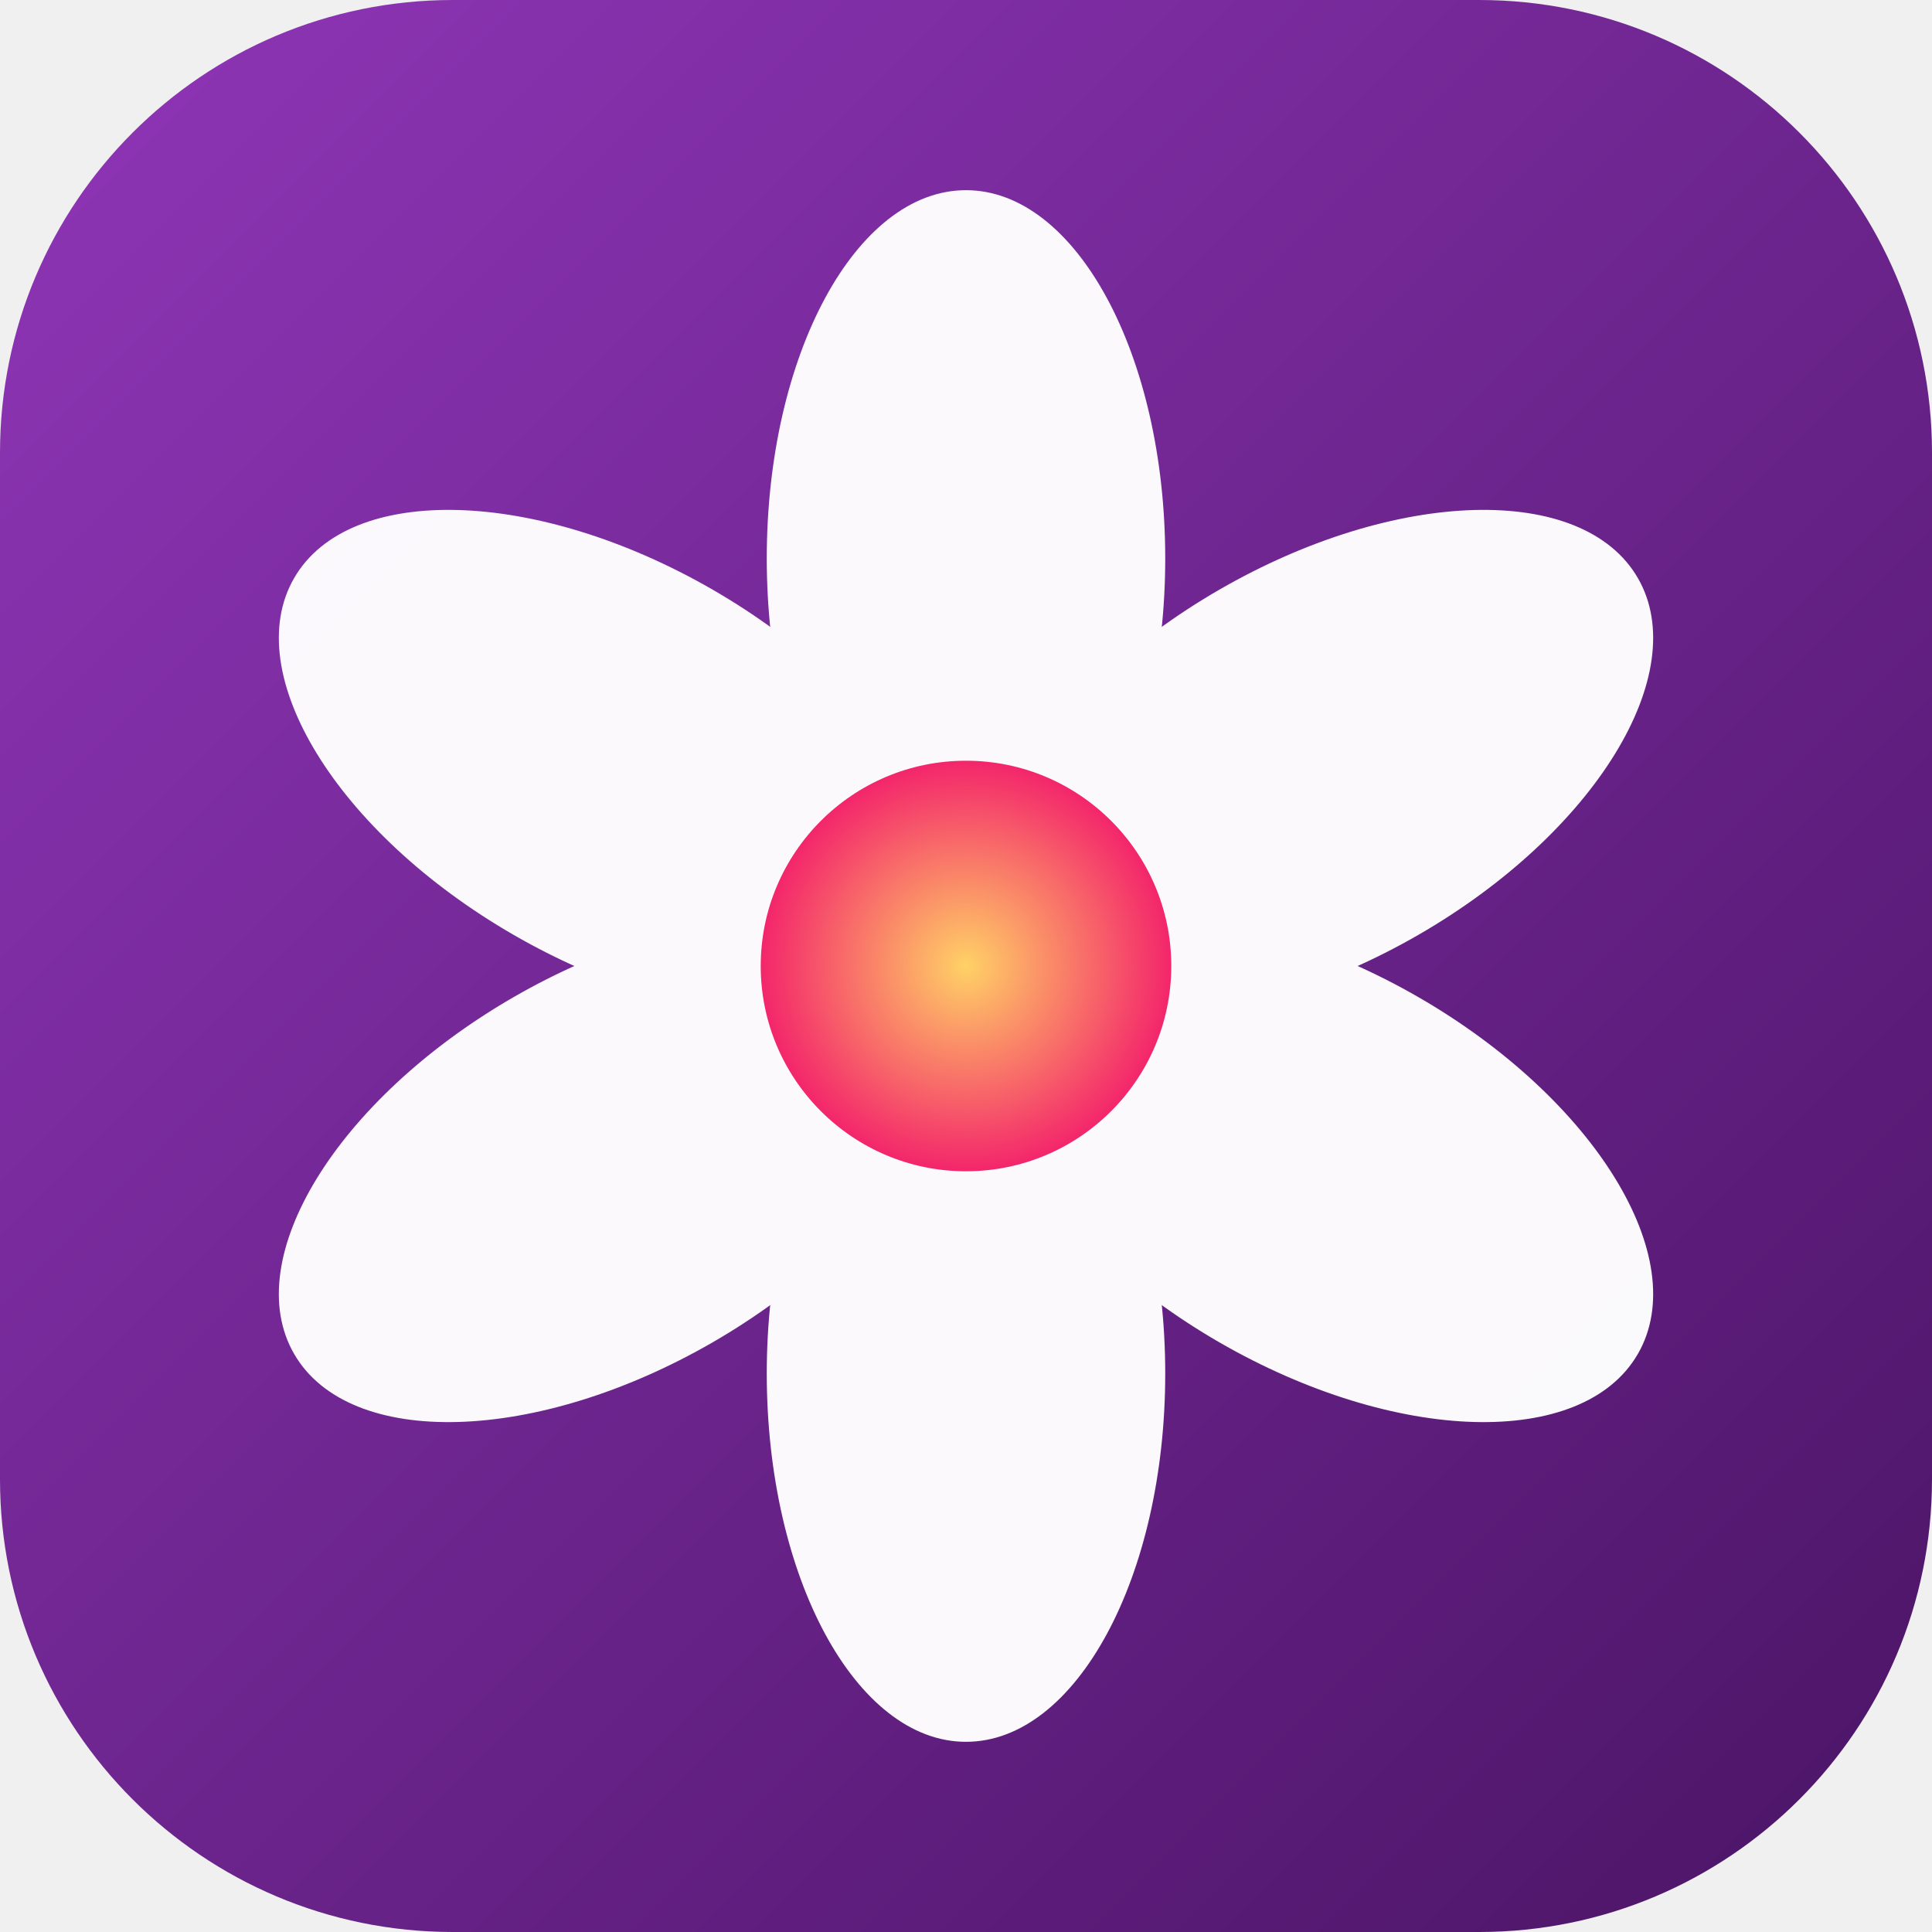
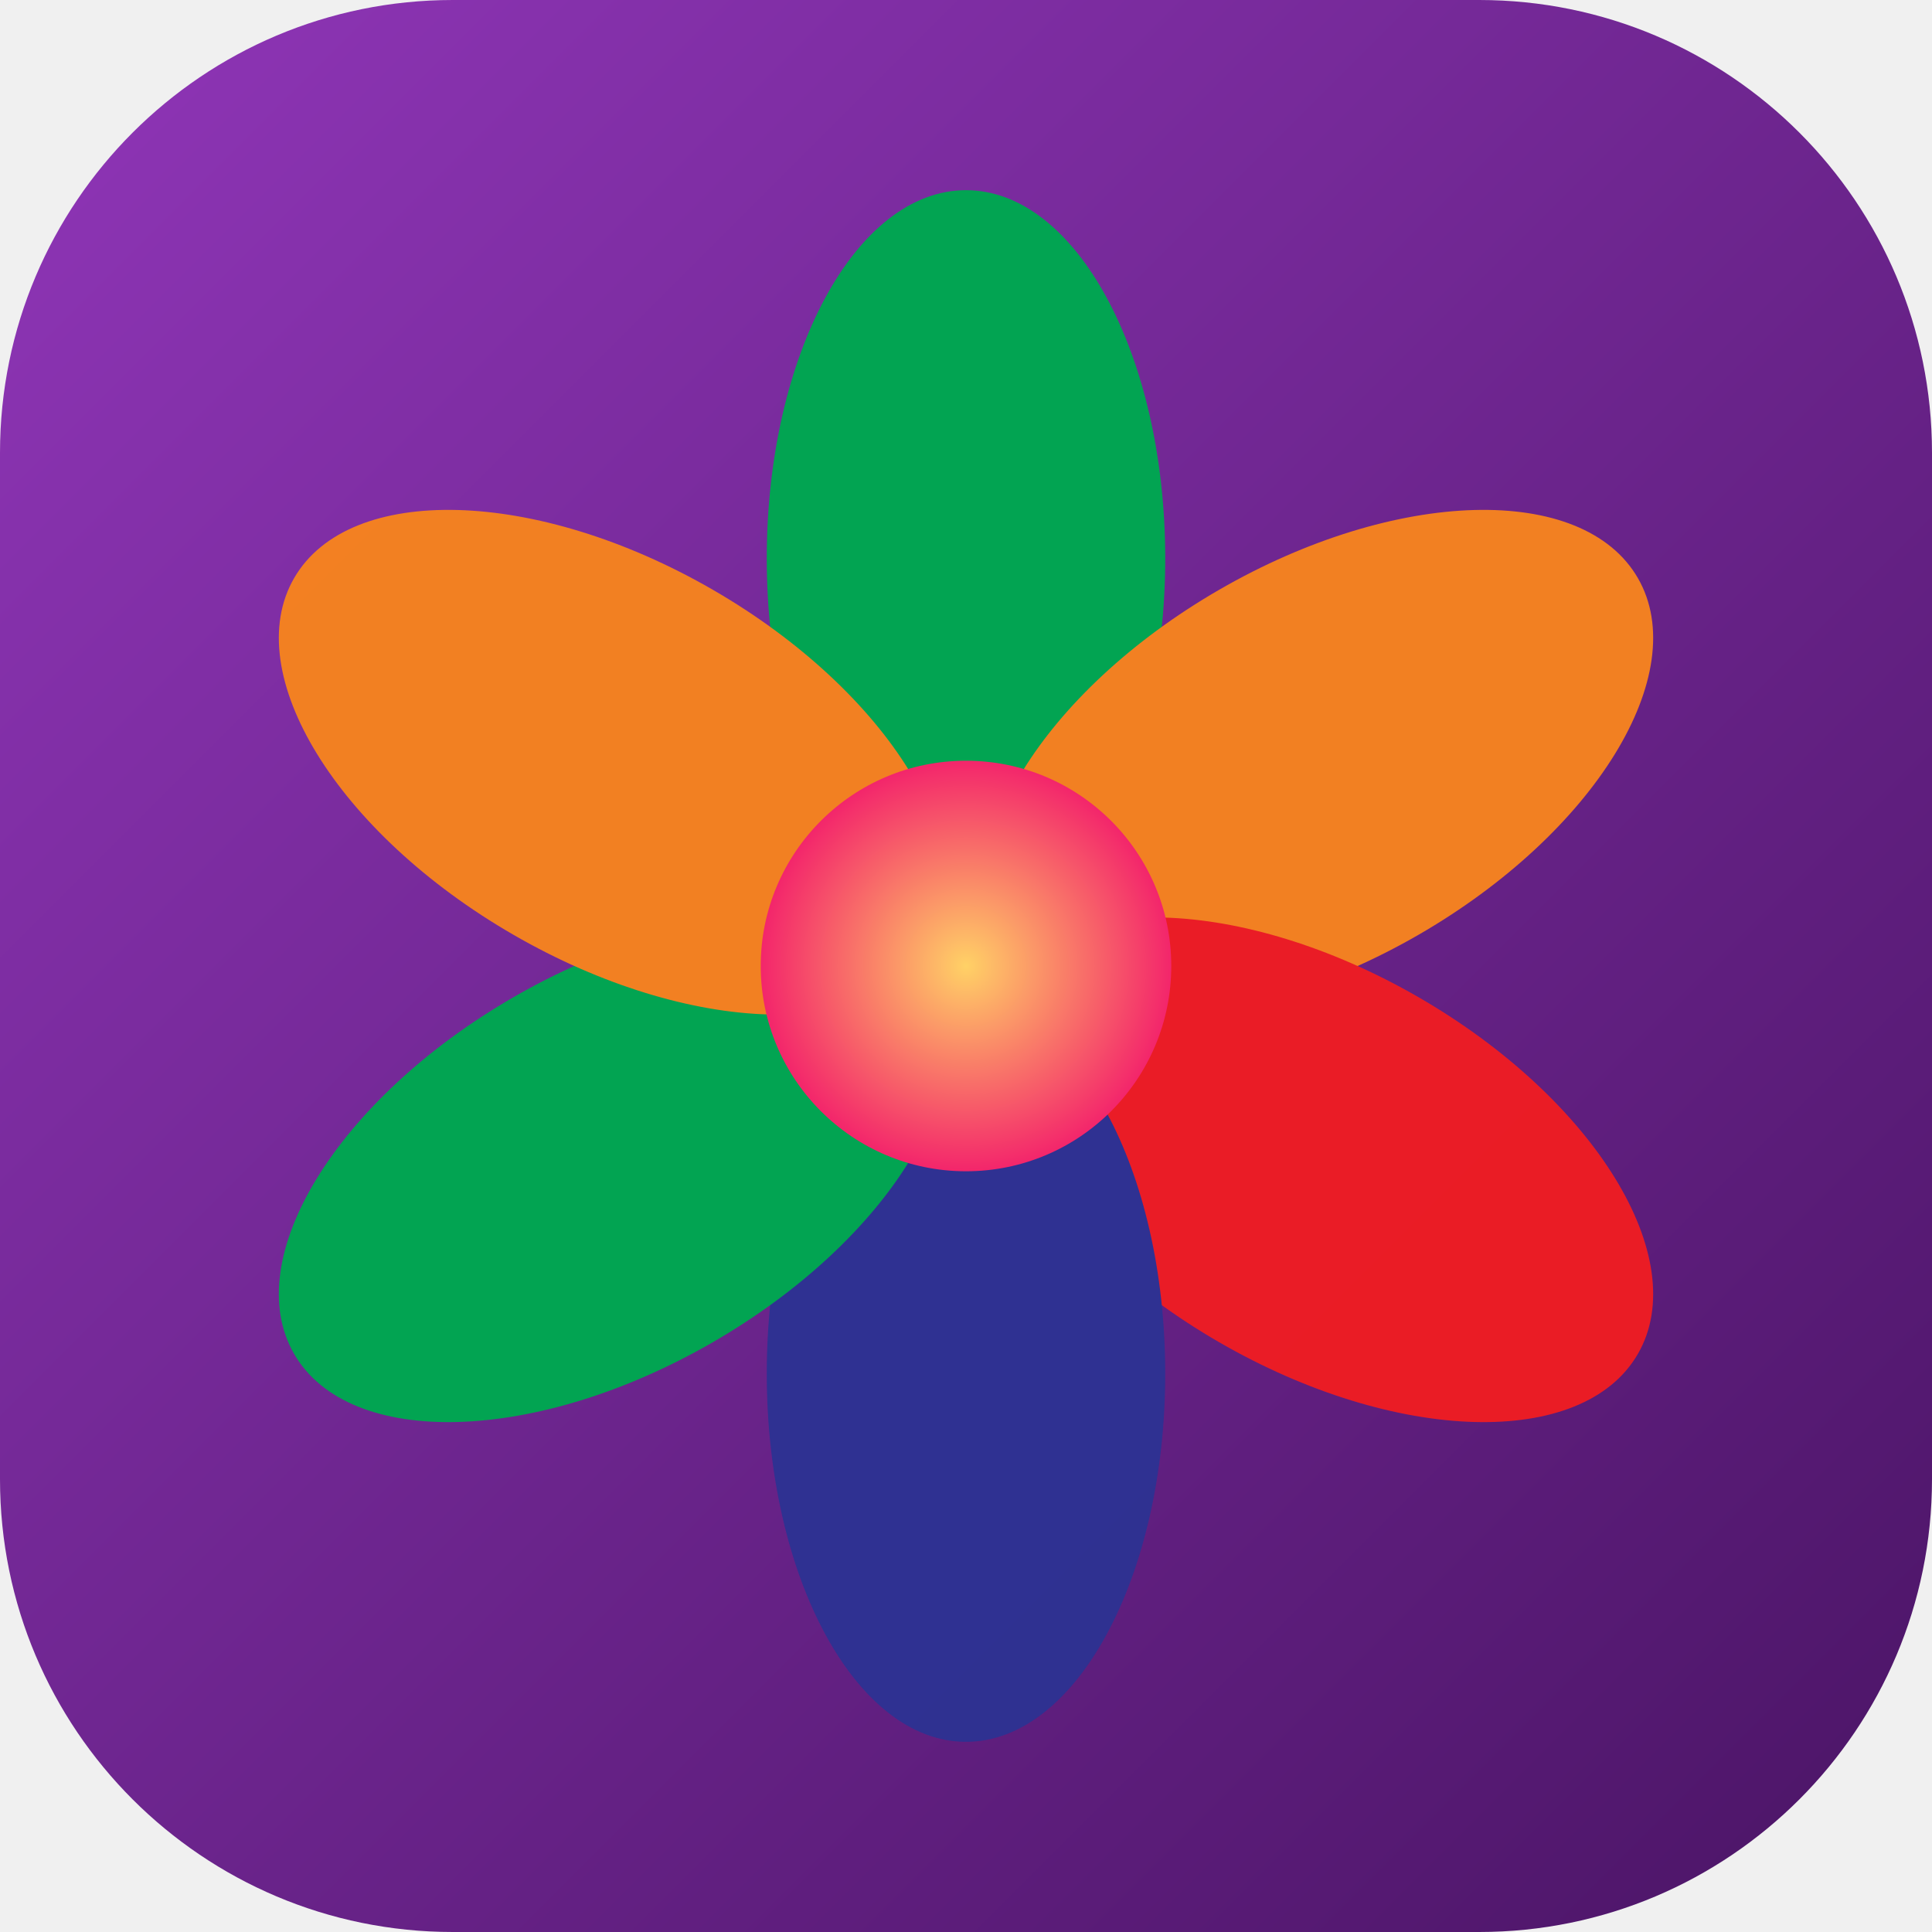
<svg xmlns="http://www.w3.org/2000/svg" viewBox="0 0 64 64">
  <defs>
    <linearGradient id="bg" x1="0" y1="0" x2="1" y2="1">
      <stop offset="0" stop-color="#9036b8" />
      <stop offset="1" stop-color="#4a1465" />
    </linearGradient>
    <radialGradient id="core">
      <stop offset="0" stop-color="#ffd166" />
      <stop offset="1" stop-color="#f3256b" />
    </radialGradient>
  </defs>
  <rect width="64" height="64" rx="15" fill="url(#bg)" />
  <g transform="translate(32 32)">
-     <g fill="#ffffff" opacity=".97">
-       <ellipse cx="0" cy="-13.5" rx="6.6" ry="12.2" />
-       <ellipse cx="0" cy="-13.5" rx="6.6" ry="12.2" transform="rotate(60)" />
-       <ellipse cx="0" cy="-13.5" rx="6.6" ry="12.2" transform="rotate(120)" />
-       <ellipse cx="0" cy="-13.5" rx="6.6" ry="12.2" transform="rotate(180)" />
-       <ellipse cx="0" cy="-13.5" rx="6.6" ry="12.2" transform="rotate(240)" />
-       <ellipse cx="0" cy="-13.5" rx="6.6" ry="12.2" transform="rotate(300)" />
+     <g opacity=".98">
+       <ellipse cx="0" cy="-13.5" rx="6.6" ry="12.2" fill="#00a651" />
+       <ellipse cx="0" cy="-13.5" rx="6.6" ry="12.2" transform="rotate(60)" fill="#f58220" />
+       <ellipse cx="0" cy="-13.5" rx="6.6" ry="12.2" transform="rotate(120)" fill="#ed1c24" />
+       <ellipse cx="0" cy="-13.5" rx="6.6" ry="12.2" transform="rotate(180)" fill="#2e3192" />
+       <ellipse cx="0" cy="-13.5" rx="6.6" ry="12.2" transform="rotate(240)" fill="#00a651" />
+       <ellipse cx="0" cy="-13.5" rx="6.6" ry="12.2" transform="rotate(300)" fill="#f58220" />
    </g>
    <circle r="6.8" fill="url(#core)" />
  </g>
</svg>
